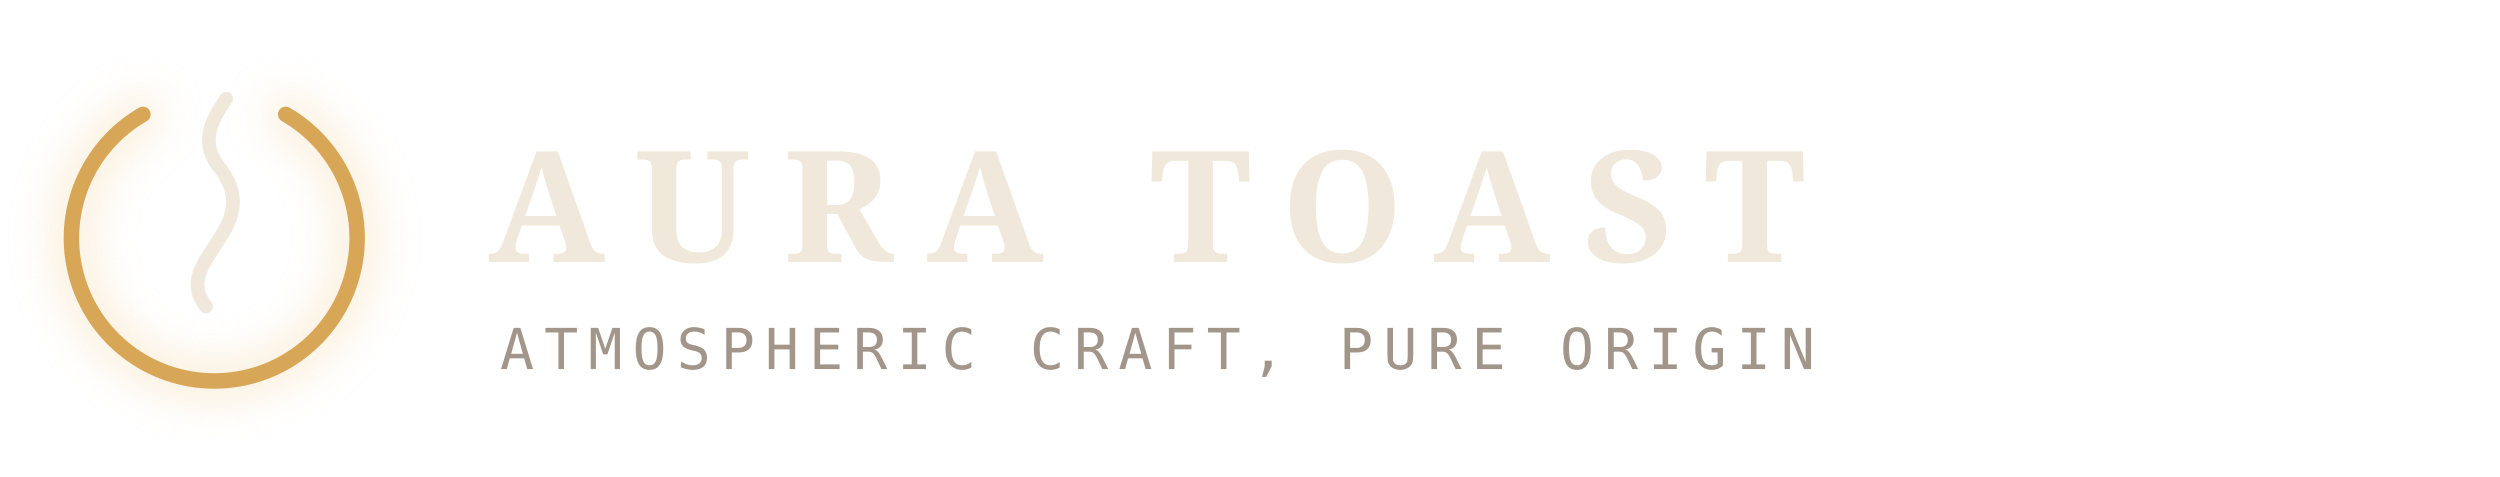
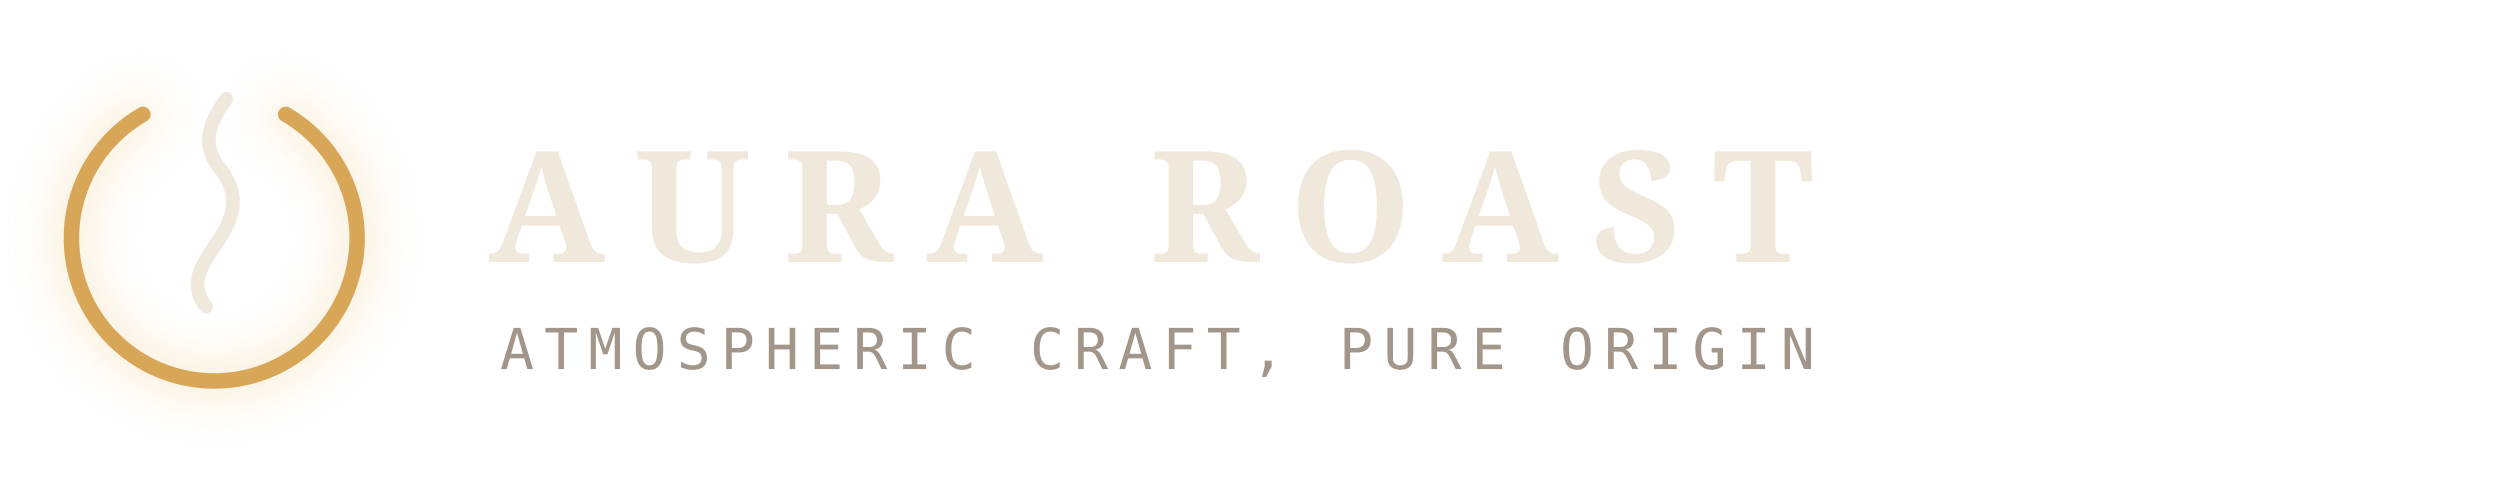
<svg xmlns="http://www.w3.org/2000/svg" viewBox="0 0 420 80" width="420" height="80">
  <g transform="translate(4,8)">
    <defs>
      <filter id="b" x="-70%" y="-70%" width="240%" height="240%">
        <feGaussianBlur stdDeviation="3.4" />
      </filter>
    </defs>
    <g filter="url(#b)" opacity="0.34">
      <path d="M 44.00 11.22 A 24 24 0 1 1 20.00 11.22" fill="none" stroke="#F2CE93" stroke-width="6.5" stroke-linecap="round" />
    </g>
    <path d="M 44.00 11.22 A 24 24 0 1 1 20.00 11.22" fill="none" stroke="#D8A657" stroke-width="2.6" stroke-linecap="round" />
    <path d="M 30.6 43.5 C 24.5 35.8, 40.5 30.6, 33.2 20.6 C 29.4 16.1, 31.4 12.4, 34.0 8.6" fill="none" stroke="#F0E8DA" stroke-width="2.3" stroke-linecap="round" />
  </g>
-   <text x="82" y="44" font-family="Fraunces, Georgia, serif" font-size="26" font-weight="600" letter-spacing="5.6" fill="#F0E8DA">AURA TOAST</text>
+   <text x="82" y="44" font-family="Fraunces, Georgia, serif" font-size="26" font-weight="600" letter-spacing="5.6" fill="#F0E8DA">AURA ROAST</text>
  <text x="84" y="62" font-family="IBM Plex Mono, ui-monospace, monospace" font-size="9.5" letter-spacing="1.7" fill="#A2958A">ATMOSPHERIC CRAFT, PURE ORIGIN</text>
</svg>
